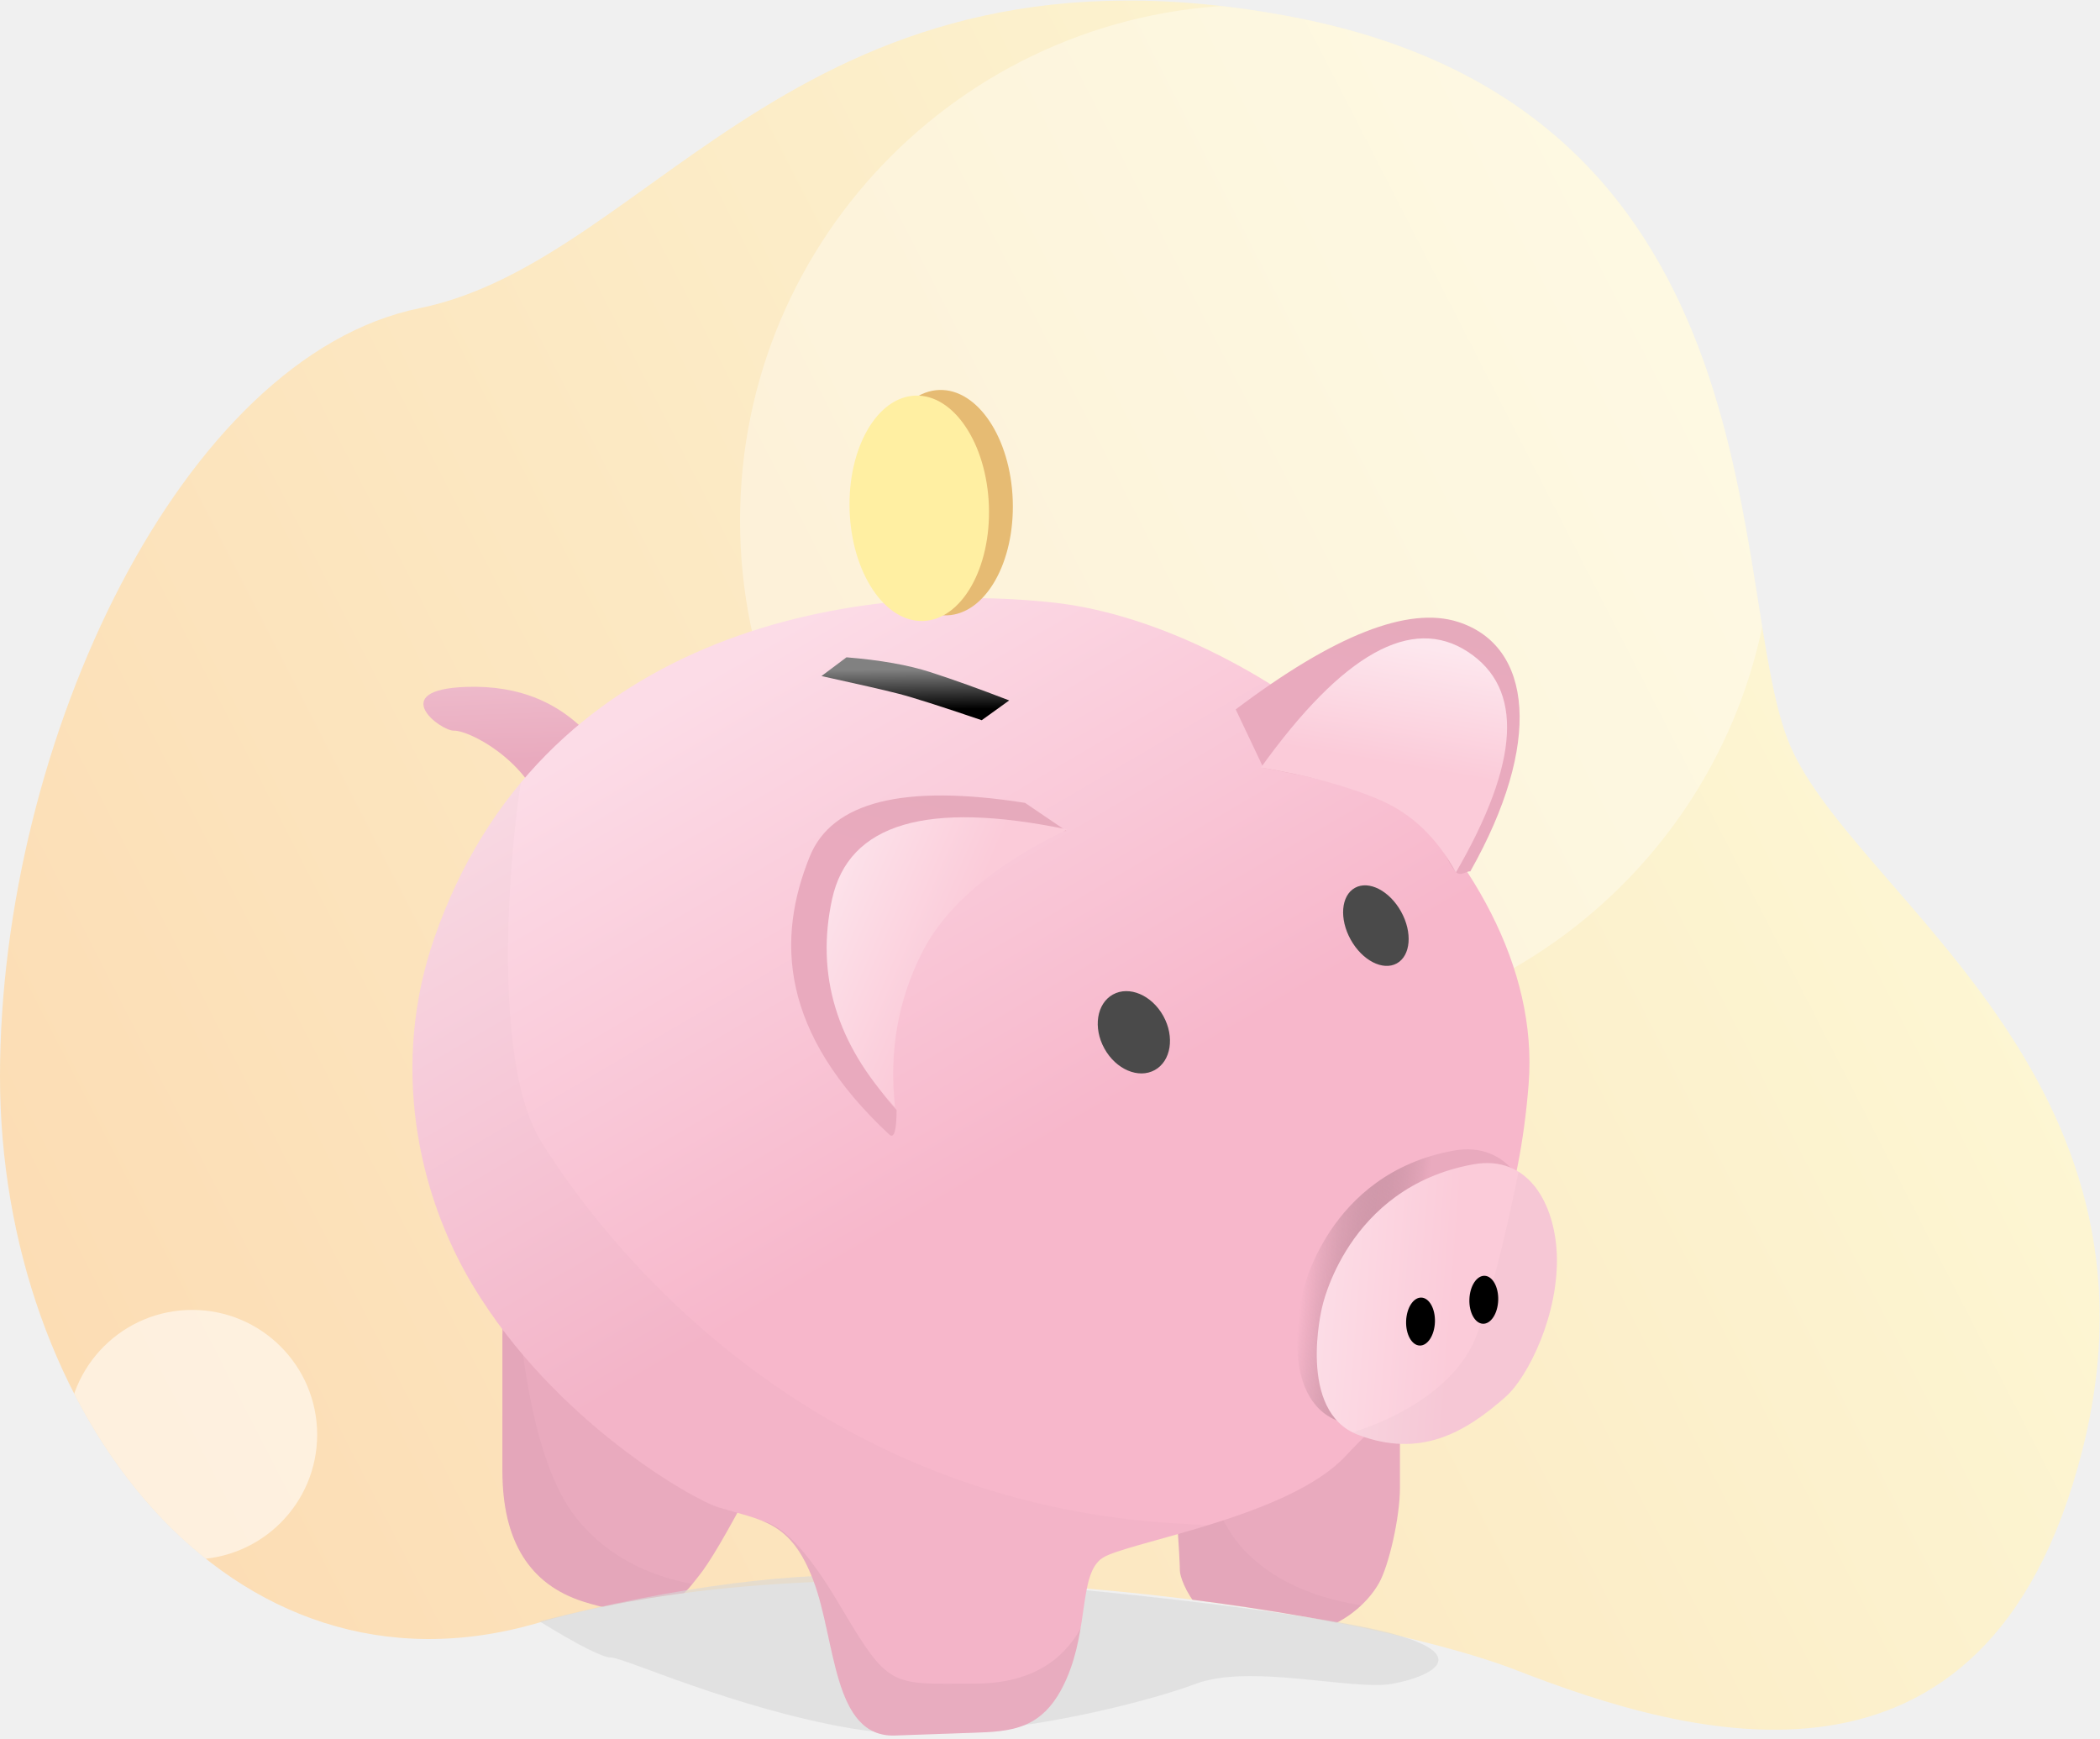
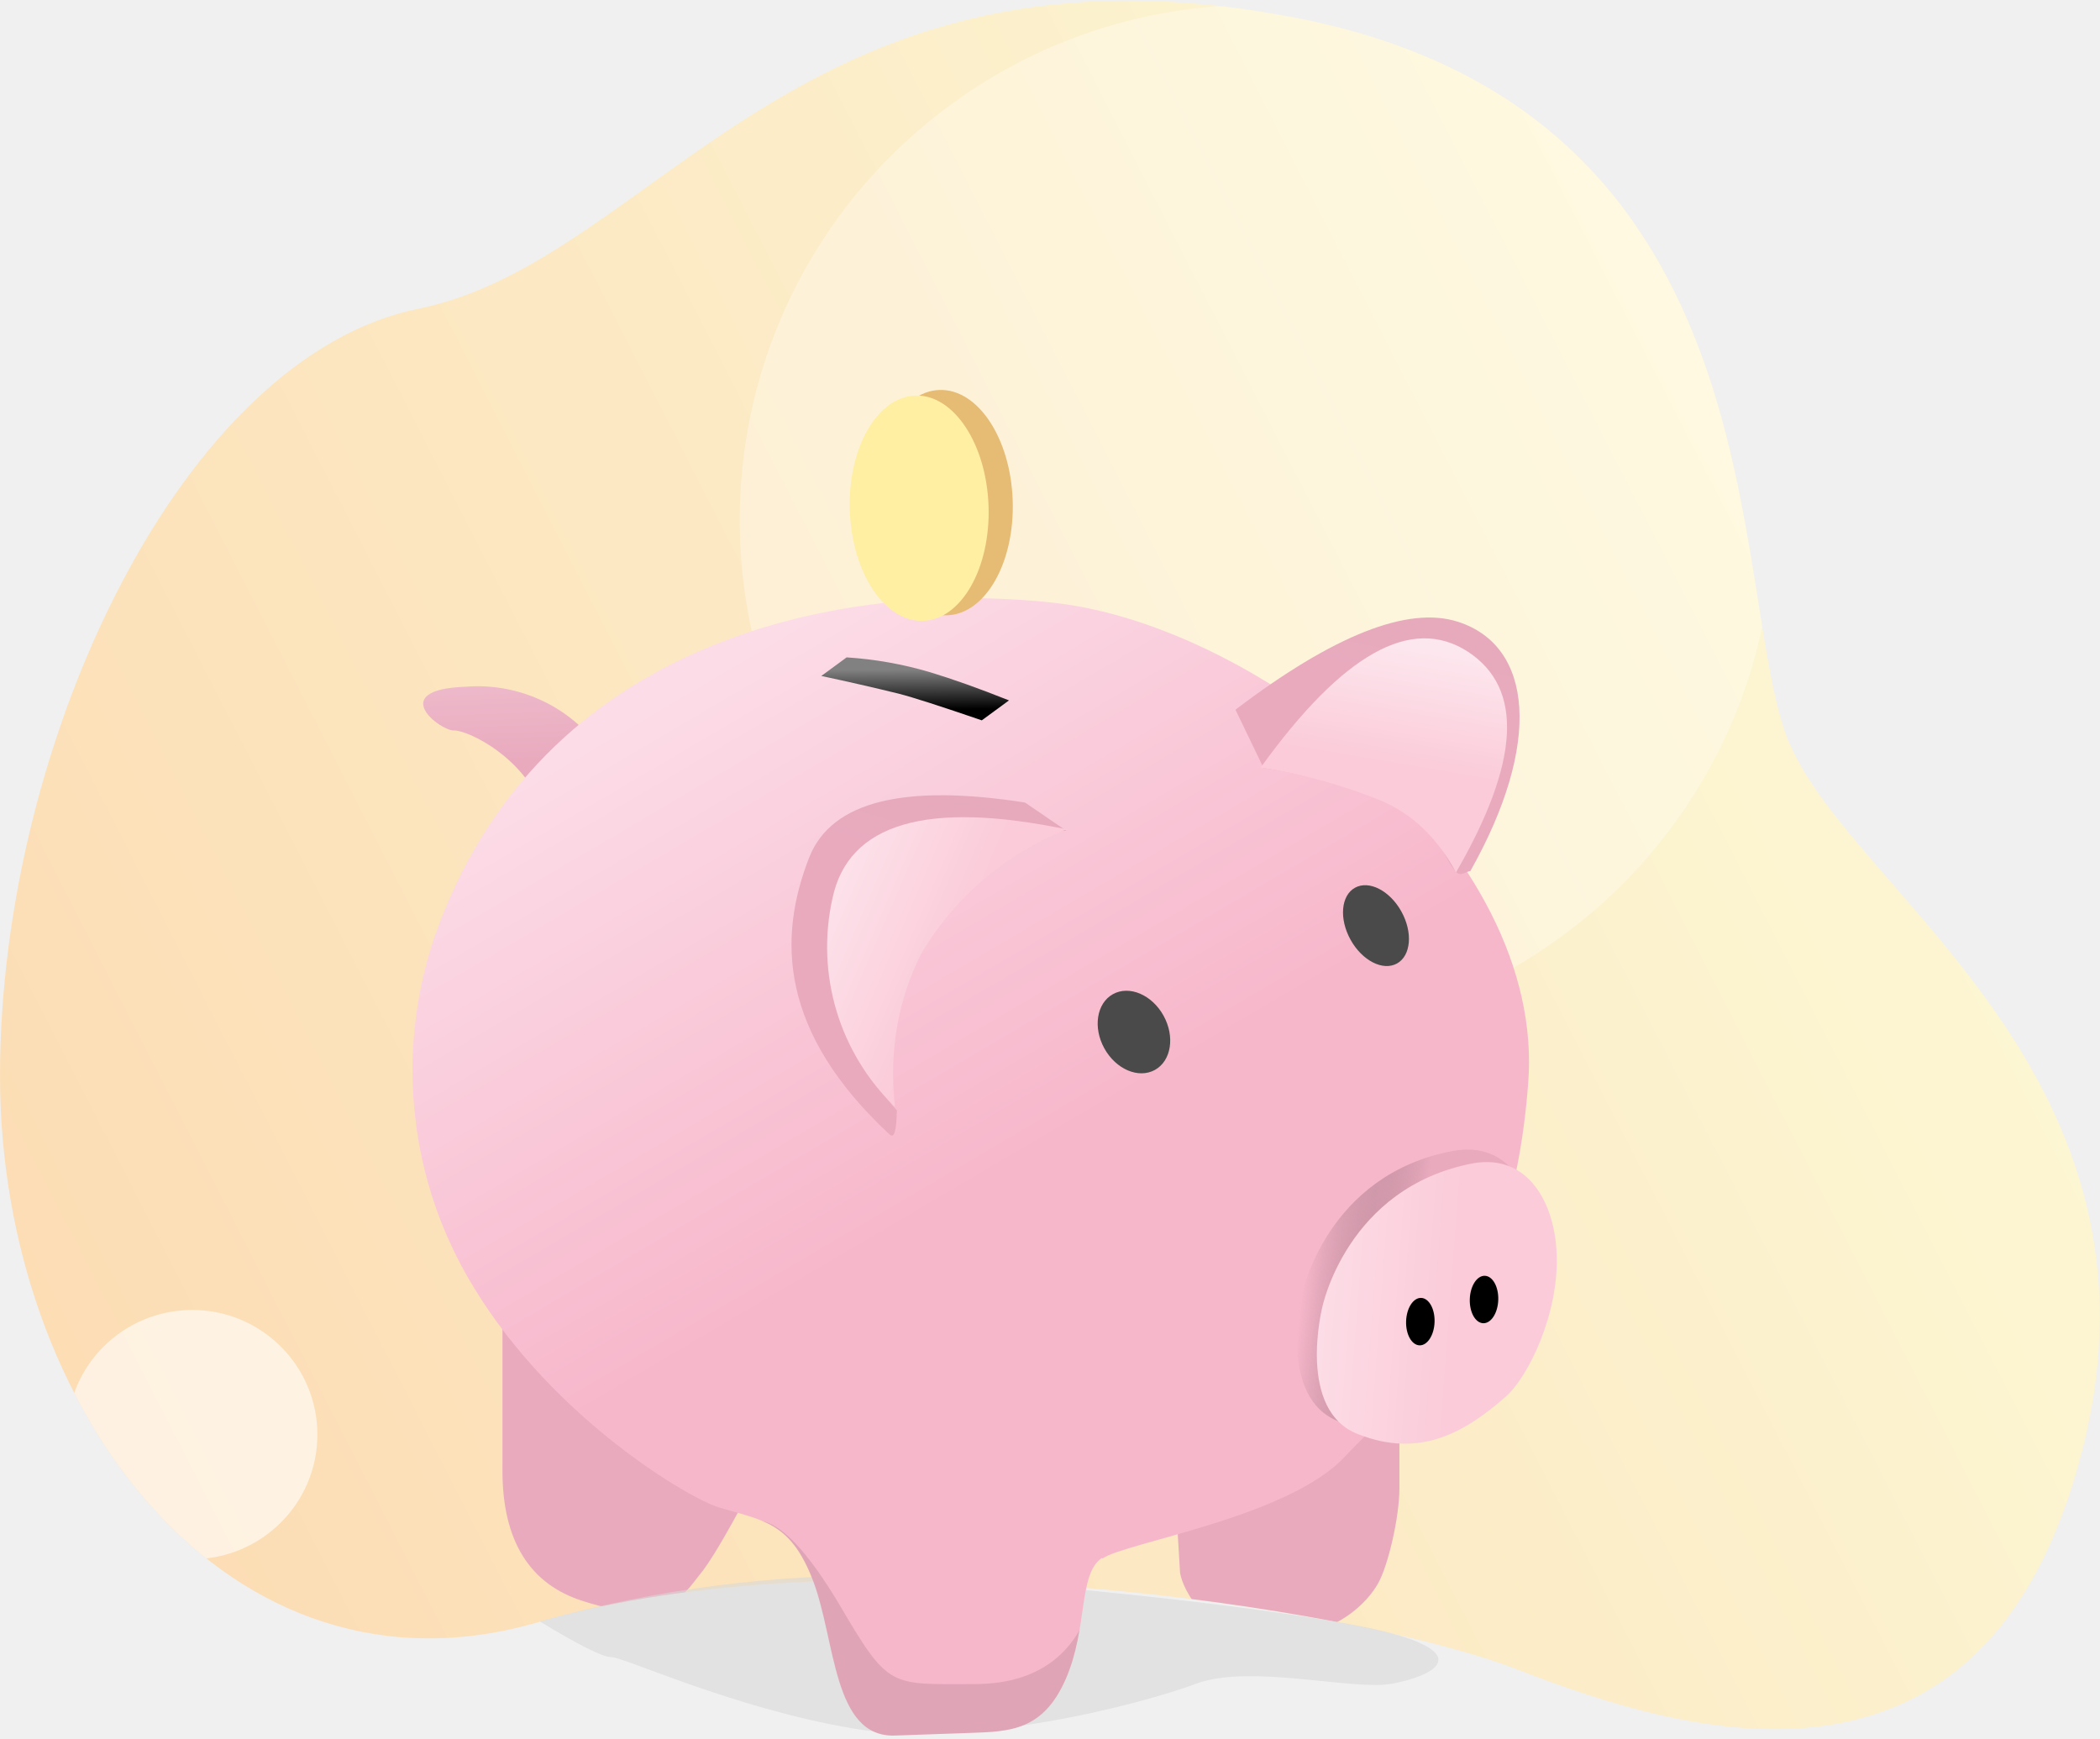
- <svg xmlns="http://www.w3.org/2000/svg" xmlns:xlink="http://www.w3.org/1999/xlink" width="354px" height="293px" viewBox="0 0 354 293" version="1.1">
+ <svg xmlns="http://www.w3.org/2000/svg" xmlns:xlink="http://www.w3.org/1999/xlink" width="354" height="293">
  <defs>
-     <linearGradient x1="122.051%" y1="34.958%" x2="-34.109%" y2="100%" id="linearGradient-1">
+     <linearGradient x1="122.1%" y1="35%" x2="-34.1%" y2="100%" id="b">
      <stop stop-color="#FDFFDE" offset="0%" />
      <stop stop-color="#FBD1A6" offset="100%" />
    </linearGradient>
-     <path d="M301.792,125.725 C290.919,100.537 301.566,19.118 218.389,2.961 C135.213,-13.195 110.742,43.773 70.72,51.949 C30.697,60.125 -1.46618567e-13,124.952 0,181.445 C1.44196124e-13,237.938 38.659,288.775 90.775,273.519 C142.892,258.264 227.23,270.497 255.74,281.563 C284.25,292.628 334.869,307.751 350.984,244.598 C367.099,181.445 312.664,150.913 301.792,125.725 Z" id="path-2" />
-     <path d="M0.515,22.623 C0.891,28.245 1.079,31.578 1.079,32.622 C1.079,34.188 4.52,43.945 16.127,43.945 C27.735,43.945 32.926,37.75 34.638,34.711 C36.349,31.672 38.173,23.511 38.173,18.726 C38.173,15.536 38.173,9.335 38.173,0.122 L0.515,22.623 Z" id="path-4" />
-     <path d="M0.139,0.096 L0.139,29.73 C0.139,41.534 4.69,48.882 13.792,51.773 C27.444,56.111 30.596,50.713 33.249,47.436 C35.018,45.251 37.89,40.383 41.866,32.833 L0.139,0.096 Z" id="path-6" />
-     <linearGradient x1="50%" y1="-91.521%" x2="50%" y2="50%" id="linearGradient-8">
+     <path d="M301.8 125.7c-10.9-25.2-.2-106.6-83.4-122.7-83.2-16.2-107.7 40.8-147.7 49C30.7 60 0 125 0 181.3c0 56.5 38.7 107.4 90.8 92.1 52-15.2 136.4-3 165 8 28.5 11.1 79 26.3 95.2-36.9 16.1-63.2-38.3-93.7-49.2-118.9z" id="a" />
+     <path d="M.5 22.6l.6 10C1 34.2 4.5 44 16 44s16.8-6.2 18.5-9.2c1.7-3 3.6-11.2 3.6-16V.1L.5 22.6z" id="d" />
+     <path d="M.1.1v29.6c0 11.8 4.6 19.2 13.7 22 13.6 4.4 16.8-1 19.4-4.3 1.8-2.1 4.7-7 8.7-14.6L0 .1z" id="f" />
+     <linearGradient x1="50%" y1="-91.5%" x2="50%" y2="50%" id="h">
      <stop stop-color="#F6D5E0" offset="0%" />
      <stop stop-color="#E9AABE" offset="100%" />
    </linearGradient>
-     <linearGradient x1="34.741%" y1="2.72%" x2="58.094%" y2="47.544%" id="linearGradient-9">
+     <linearGradient x1="34.7%" y1="2.7%" x2="58.1%" y2="47.5%" id="j">
      <stop stop-color="#FCDCE7" offset="0%" />
      <stop stop-color="#F7B7CB" offset="100%" />
    </linearGradient>
-     <path d="M114.182,162.943 C118.227,160.425 145.76,157.214 155.744,147.202 C165.727,137.191 184.314,124.938 188.786,85.619 C193.257,46.301 146.167,6.696 111.544,1.704 C76.922,-3.287 24.696,4.12 5.24,54.691 C-2.754,75.47 0.785,97.251 9.805,113.461 C22.737,136.703 45.524,150.655 49.769,152.132 C56.974,154.639 61.863,154.773 65.35,164.985 C68.837,175.197 67.653,191.617 78.192,191.617 C88.731,191.617 84.38,191.617 91.104,191.617 C97.828,191.617 103.317,191.661 107.431,183.086 C111.544,174.51 110.136,165.461 114.182,162.943 Z" id="path-10" />
-     <linearGradient x1="56.482%" y1="0%" x2="50%" y2="23.112%" id="linearGradient-12">
+     <path d="M114.2 163c4-2.6 31.6-5.8 41.5-15.8 10-10 28.6-22.3 33-61.6 4.6-39.3-42.5-78.9-77.2-83.9-34.6-5-86.8 2.4-106.3 53a70 70 0 0 0 4.6 58.8c13 23.2 35.7 37.2 40 38.6 7.2 2.5 12 2.7 15.5 12.9s2.4 26.6 12.9 26.6H91c6.7 0 12.2 0 16.3-8.5 4.1-8.6 2.7-17.6 6.8-20.2z" id="i" />
+     <linearGradient x1="56.5%" y1="0%" x2="50%" y2="23.1%" id="l">
      <stop stop-color="#E6AABC" offset="0%" />
      <stop stop-color="#E9AABE" offset="100%" />
    </linearGradient>
-     <linearGradient x1="50%" y1="0%" x2="39.121%" y2="50%" id="linearGradient-13">
+     <linearGradient x1="50%" y1="0%" x2="39.1%" y2="50%" id="m">
      <stop stop-color="#FDE7EE" offset="0%" />
      <stop stop-color="#FBCBD9" offset="100%" />
    </linearGradient>
-     <linearGradient x1="-8.321%" y1="17.561%" x2="50%" y2="50%" id="linearGradient-14">
+     <linearGradient x1="-8.3%" y1="17.6%" x2="50%" y2="50%" id="n">
      <stop stop-color="#FDE7EE" offset="0%" />
      <stop stop-color="#FBCBD9" offset="100%" />
    </linearGradient>
-     <linearGradient x1="47.804%" y1="21.371%" x2="43.027%" y2="79.85%" id="linearGradient-15">
+     <linearGradient x1="47.8%" y1="21.4%" x2="43%" y2="79.8%" id="o">
      <stop stop-color="#818181" offset="0%" />
-       <stop stop-color="#000000" offset="100%" />
+       <stop offset="100%" />
    </linearGradient>
-     <linearGradient x1="10.625%" y1="0%" x2="57.229%" y2="7.647%" id="linearGradient-16">
+     <linearGradient x1="10.6%" y1="0%" x2="57.2%" y2="7.6%" id="p">
      <stop stop-color="#6D4D58" stop-opacity="0" offset="0%" />
      <stop stop-color="#E9AABE" offset="100%" />
    </linearGradient>
-     <linearGradient x1="-32.789%" y1="58.588%" x2="54.509%" y2="69.741%" id="linearGradient-17">
+     <linearGradient x1="-32.8%" y1="58.6%" x2="54.5%" y2="69.7%" id="r">
      <stop stop-color="#FDE7EE" offset="0%" />
      <stop stop-color="#FBCBD9" offset="100%" />
    </linearGradient>
-     <path d="M1.181,23.37 C1.181,23.37 5.995,3.294 27.461,0.148 C37.021,-1.253 40.989,7.533 41.046,15.683 C41.116,25.832 35.506,36.258 31.578,39.498 C24.496,45.341 16.831,49.351 6.54,45.041 C-3.75,40.732 1.181,23.37 1.181,23.37 Z" id="path-18" />
+     <path d="M1.2 23.4S6 3.3 27.5 0C37-1.3 41 7.5 41 15.7c.1 10.1-5.5 20.6-9.4 23.8-7.1 5.8-14.8 9.9-25 5.5-10.4-4.3-5.4-21.6-5.4-21.6z" id="q" />
  </defs>
-   <g id="UI" stroke="none" stroke-width="1" fill="none" fill-rule="evenodd">
-     <g id="welcome" transform="translate(-308, -1577)">
-       <g id="Group-39" transform="translate(308, 1577)">
-         <g id="Group-38">
-           <g id="Path-111">
-             <mask id="mask-3" fill="white">
-               <use xlink:href="#path-2" />
-             </mask>
-             <use id="Mask" fill="url(#linearGradient-1)" xlink:href="#path-2" />
-             <ellipse id="Oval-12" fill="#FFFFFF" opacity="0.35" mask="url(#mask-3)" cx="211.833" cy="87.749" rx="87.082" ry="86.94" />
-             <ellipse id="Oval-12-Copy" fill="#FFFFFF" opacity="0.555" mask="url(#mask-3)" cx="32.403" cy="241.814" rx="21.062" ry="21.027" />
-             <g mask="url(#mask-3)">
-               <g transform="translate(197.8174, 232.129)">
-                 <mask id="mask-5" fill="white">
-                   <use xlink:href="#path-4" />
-                 </mask>
-                 <use id="Mask" stroke="none" fill="#E9AABE" fill-rule="evenodd" xlink:href="#path-4" />
-                 <path d="M2.189,0 C3.76,14.582 7.152,24.46 12.363,29.634 C17.574,34.809 25.054,37.884 34.802,38.861 C22.466,47.408 12.376,48.385 4.532,41.792 C-7.235,31.903 -5.592,18.347 -5.592,15.521 C-5.592,13.637 -2.999,8.463 2.189,0 Z" id="Path-111" stroke="none" fill-opacity="0.04" fill="#000000" fill-rule="evenodd" opacity="0.629" mask="url(#mask-5)" />
-               </g>
-             </g>
-             <g mask="url(#mask-3)">
-               <g transform="translate(84.55193, 218.188)">
-                 <mask id="mask-7" fill="white">
-                   <use xlink:href="#path-6" />
-                 </mask>
-                 <use id="Mask" stroke="none" fill="#E9AABE" fill-rule="evenodd" xlink:href="#path-6" />
-                 <path d="M2.647,1.586 C4.219,19.489 7.61,31.618 12.821,37.971 C18.032,44.324 25.512,48.1 35.26,49.299 C22.925,59.792 12.835,60.992 4.99,52.898 C-6.776,40.756 -5.134,24.111 -5.134,20.642 C-5.134,18.329 -2.54,11.977 2.647,1.586 Z" id="Path-111" stroke="none" fill-opacity="0.04" fill="#000000" fill-rule="evenodd" opacity="0.629" mask="url(#mask-7)" />
-               </g>
-             </g>
-           </g>
+   <g fill="none" fill-rule="evenodd">
+     <g>
+       <mask id="c" fill="#fff">
+         <use xlink:href="#a" />
+       </mask>
+       <use fill="url(#b)" xlink:href="#a" />
+       <ellipse fill="#FFF" opacity=".3" mask="url(#c)" cx="211.8" cy="87.7" rx="87.1" ry="86.9" />
+       <ellipse fill="#FFF" opacity=".6" mask="url(#c)" cx="32.4" cy="241.8" rx="21.1" ry="21" />
+       <g mask="url(#c)">
+         <g transform="translate(197.8 232.1)">
+           <mask id="e" fill="#fff">
+             <use xlink:href="#d" />
+           </mask>
+           <use fill="#E9AABE" xlink:href="#d" />
+           <path d="M2.2 0c1.6 14.6 5 24.5 10.2 29.6A35.8 35.8 0 0 0 34.8 39c-12.3 8.5-22.4 9.5-30.3 2.9-11.7-9.9-10-23.5-10-26.3 0-1.9 2.5-7 7.7-15.5z" fill="none" opacity=".6" mask="url(#e)" />
        </g>
-         <path d="M90.941,273.279 C114.271,267.33 134.355,264.766 151.191,265.588 C176.445,266.82 220.864,271.609 234.636,275.331 C248.408,279.054 241.177,282.643 234.636,283.821 C228.094,285 210.748,280.359 201.546,283.821 C192.343,287.284 163.353,294.732 143.519,291.334 C123.685,287.936 105.211,279.389 103.038,279.389 C101.589,279.389 97.557,277.352 90.941,273.279 Z" id="Path-110" fill="#D8D8D8" opacity="0.605" />
-         <g id="Group-36" transform="translate(165.2143, 179.0593) rotate(-2) translate(-165.2143, -179.0593) translate(68.71428, 65.55927)">
-           <path d="" id="Path-100" stroke="#979797" stroke-width="0.81" />
-           <g id="Group-32" transform="translate(127.1808, 169.0273)" />
-           <g id="Group-31" transform="translate(13.77117, 151.235)" />
-           <path d="M33.339,57.024 C28.205,50.497 21.137,47.234 12.135,47.234 C-1.367,47.234 7.534,54.536 9.835,54.536 C12.135,54.536 21.972,59.588 24.819,69.492 C26.718,76.095 29.558,71.939 33.339,57.024 Z" id="Path-106" fill="url(#linearGradient-8)" />
-           <g id="Group-33" transform="translate(0, 34.77596)">
-             <g id="Path-107">
-               <mask id="mask-11" fill="white">
-                 <use xlink:href="#path-10" />
-               </mask>
-               <use id="Mask" fill="url(#linearGradient-9)" xlink:href="#path-10" />
-               <path d="M22.065,23.43 C20.018,29.042 12.92,73.423 22.065,89.448 C31.21,105.473 63.863,152.284 128.28,157.68 C192.698,163.075 118.83,201.172 101.61,201.172 C84.39,201.172 11.004,194.817 11.004,192.688 C11.004,190.559 -34.673,77.848 -16.151,59.635 C2.372,41.423 24.112,17.818 22.065,23.43 Z" fill="#000000" opacity="0.016" mask="url(#mask-11)" />
-               <path d="M55.671,154.567 C56.12,154.56 56.46,154.575 56.691,154.611 C60.274,155.171 64.531,159.96 69.462,168.977 C77.572,183.809 77.496,182.891 92.044,183.35 C101.743,183.656 108.278,179.742 111.649,171.608 L111.649,193.097 L69.462,197.539 L55.671,176.047 L55.671,156.025 L55.671,154.567 Z" id="Path-101" fill-opacity="0.05" fill="#000000" mask="url(#mask-11)" />
-             </g>
-           </g>
-           <ellipse id="Oval-9" fill="#4A4A4A" transform="translate(163.9838, 92.79762) rotate(-27) translate(-163.9838, -92.79762) " cx="163.984" cy="92.798" rx="4.86" ry="7.279" />
-           <ellipse id="Oval-9-Copy" fill="#4A4A4A" transform="translate(122.584, 109.3406) rotate(-27) translate(-122.584, -109.3406) " cx="122.584" cy="109.341" rx="5.673" ry="7.279" />
-           <path d="M141.642,55.554 C158.661,43.613 171.32,39.137 179.62,42.124 C192.07,46.605 193.148,63.106 180.199,84.24 C179.897,83.992 178.493,85.11 177.771,84.24 C175.649,81.685 175.649,76.428 164.694,71.017 C161.576,69.477 155.335,67.661 145.971,65.569 L141.642,55.554 Z" id="Path-103" fill="url(#linearGradient-12)" />
-           <path d="M145.548,65.494 C159.992,46.803 171.833,40.707 181.073,47.204 C190.313,53.701 189.215,66.07 177.778,84.31 C174.784,78.356 170.667,74.141 165.426,71.664 C160.185,69.187 153.559,67.13 145.548,65.494 Z" id="Path-102" fill="url(#linearGradient-13)" />
-           <path d="M105.603,70.056 C85.286,66.128 73.091,68.717 69.02,77.82 C62.914,91.476 62.914,107.268 80.765,125.122 C81.553,125.91 82.016,124.552 82.156,121.046 C73.887,111.335 71.452,99.172 74.849,84.557 C76.433,77.742 88.952,74.566 112.405,75.029 L105.603,70.056 Z" id="Path-105" fill="url(#linearGradient-12)" />
-           <path d="M112.571,74.791 C89.098,69.041 75.75,72.49 72.527,85.141 C69.305,97.791 72.433,109.595 81.912,120.552 C81.211,111.194 83.014,102.596 87.32,94.757 C91.625,86.918 100.042,80.263 112.571,74.791 Z" id="Path-104" fill="url(#linearGradient-14)" />
-           <path d="M72.053,47.499 L76.377,44.488 C82.081,45.155 86.781,46.159 90.478,47.499 C94.175,48.84 98.527,50.575 103.534,52.705 L98.788,55.879 C91.963,53.288 87.344,51.638 84.933,50.929 C82.521,50.221 78.228,49.077 72.053,47.499 Z" id="Path-108" fill="url(#linearGradient-15)" />
-           <path d="M149.424,154.387 C149.424,154.387 154.237,134.311 175.703,131.165 C185.263,129.763 189.232,138.549 189.288,146.699 C189.359,156.848 183.749,167.274 179.821,170.515 C172.738,176.358 165.074,180.367 154.783,176.057 C144.492,171.748 149.424,154.387 149.424,154.387 Z" id="Path-110-Copy" fill="url(#linearGradient-16)" />
-           <g id="Group-37" transform="translate(151.4828, 133.4426)">
-             <g id="Path-109">
-               <mask id="mask-19" fill="white">
-                 <use xlink:href="#path-18" />
-               </mask>
-               <use id="Mask" fill="url(#linearGradient-17)" xlink:href="#path-18" />
-               <path d="M2.323,45.239 C4.252,45.239 22.571,40.941 27.307,28.346 C30.465,19.948 33.606,8.658 36.732,-5.526 L53.942,5.027 C53.942,13.624 53.942,19.678 53.942,23.19 C53.942,28.457 59.182,46.848 50.936,53.083 C42.69,59.319 57.696,69.328 35.486,63.654 C13.277,57.98 6.401,56.873 5.155,55.731 C3.91,54.59 0.393,45.239 2.323,45.239 Z" fill="#000000" opacity="0.02" mask="url(#mask-19)" />
-             </g>
-           </g>
-           <g id="Group-34" transform="translate(174.5698, 158.1093) rotate(4) translate(-174.5698, -158.1093) translate(166.8741, 152.0437)" fill="#000000">
-             <ellipse id="Oval-10" cx="2.43" cy="8.087" rx="2.43" ry="4.044" />
-             <ellipse id="Oval-10-Copy" cx="12.961" cy="4.044" rx="2.43" ry="4.044" />
-           </g>
-           <g id="Group-35" transform="translate(77.76659, 0)">
-             <ellipse id="Oval-11-Copy" fill="#E6BB73" cx="15.796" cy="19.005" rx="11.746" ry="19.005" />
-             <ellipse id="Oval-11" fill="#FFEFA2" cx="11.746" cy="19.814" rx="11.746" ry="19.005" />
-           </g>
+       </g>
+       <g mask="url(#c)">
+         <g transform="translate(84.6 218.2)">
+           <mask id="g" fill="#fff">
+             <use xlink:href="#f" />
+           </mask>
+           <use fill="#E9AABE" xlink:href="#f" />
+           <path d="M2.6 1.6c1.6 17.9 5 30 10.2 36.4a32.9 32.9 0 0 0 22.5 11.3C22.9 59.8 12.8 61 5 52.9-6.8 40.8-5.1 24.1-5.1 20.6c0-2.3 2.6-8.6 7.7-19z" fill="none" opacity=".6" mask="url(#g)" />
        </g>
+       </g>
+     </g>
+     <path d="M91 273.3a208 208 0 0 1 60.2-7.7c25.2 1.2 69.7 6 83.4 9.7 13.8 3.8 6.6 7.3 0 8.5-6.5 1.2-23.9-3.4-33 0-9.3 3.5-38.2 11-58 7.5-20-3.4-38.4-12-40.6-12-1.4 0-5.4-2-12-6z" fill="#D8D8D8" opacity=".6" />
+     <g transform="rotate(-2 2008.8 -1822)">
+       <path d="M33.3 57a25.5 25.5 0 0 0-21.2-9.8c-13.5 0-4.6 7.3-2.3 7.3s12.2 5 15 15c2 6.6 4.8 2.4 8.5-12.5z" fill="url(#h)" />
+       <g transform="translate(0 34.8)">
+         <mask id="k" fill="#fff">
+           <use xlink:href="#i" />
+         </mask>
+         <use fill="url(#j)" xlink:href="#i" />
+         <path d="M55.7 154.6h1c3.6.6 7.8 5.4 12.8 14.4 8 14.8 8 13.9 22.5 14.4 9.7.3 16.3-3.7 19.6-11.8v21.5l-42.1 4.4L55.7 176v-21.4z" fill-opacity=".1" fill="#000" mask="url(#k)" />
+       </g>
+       <ellipse fill="#4A4A4A" transform="rotate(-27 164 92.8)" cx="164" cy="92.8" rx="4.9" ry="7.3" />
+       <ellipse fill="#4A4A4A" transform="rotate(-27 122.6 109.3)" cx="122.6" cy="109.3" rx="5.7" ry="7.3" />
+       <path d="M141.6 55.6c17-12 29.7-16.5 38-13.5 12.5 4.5 13.5 21 .6 42.1-.3-.2-1.7 1-2.4 0-2.2-2.5-2.2-7.8-13.1-13.2a98.7 98.7 0 0 0-18.7-5.4l-4.4-10z" fill="url(#l)" />
+       <path d="M145.5 65.5c14.5-18.7 26.3-24.8 35.6-18.3 9.2 6.5 8.1 18.9-3.3 37.1-3-6-7.1-10.2-12.4-12.6a88.6 88.6 0 0 0-19.9-6.2z" fill="url(#m)" />
+       <path d="M105.6 70c-20.3-3.9-32.5-1.3-36.6 7.8-6 13.7-6 29.5 11.8 47.3.8.8 1.2-.5 1.4-4-8.3-9.8-10.7-22-7.4-36.5 1.6-6.9 14.2-10 37.6-9.6l-6.8-5z" fill="url(#l)" />
+       <path d="M112.6 74.8C89 69 75.7 72.5 72.6 85a37.5 37.5 0 0 0 9.3 35.5c-.7-9.4 1.1-18 5.4-25.8a50.3 50.3 0 0 1 25.3-20z" fill="url(#n)" />
+       <path d="M72 47.5l4.4-3a64 64 0 0 1 14 3c3.8 1.3 8.1 3 13.1 5.2l-4.7 3.2c-6.8-2.6-11.5-4.3-13.9-5a441 441 0 0 0-12.8-3.4z" fill="url(#o)" />
+       <path d="M149.4 154.4s4.8-20 26.3-23.2c9.6-1.4 13.5 7.3 13.6 15.5 0 10.1-5.6 20.6-9.5 23.8-7 5.9-14.7 9.9-25 5.6-10.3-4.4-5.4-21.7-5.4-21.7z" fill="url(#p)" />
+       <g transform="translate(151.5 133.4)">
+         <mask id="s" fill="#fff">
+           <use xlink:href="#q" />
+         </mask>
+         <use fill="url(#r)" xlink:href="#q" />
+       </g>
+       <g transform="rotate(4 -2085.8 2471.4)" fill="#000">
+         <ellipse cx="2.4" cy="8.1" rx="2.4" ry="4" />
+         <ellipse cx="13" cy="4" rx="2.4" ry="4" />
+       </g>
+       <g transform="translate(77.8)">
+         <ellipse fill="#E6BB73" cx="15.8" cy="19" rx="11.7" ry="19" />
+         <ellipse fill="#FFEFA2" cx="11.7" cy="19.8" rx="11.7" ry="19" />
      </g>
    </g>
  </g>
</svg>
